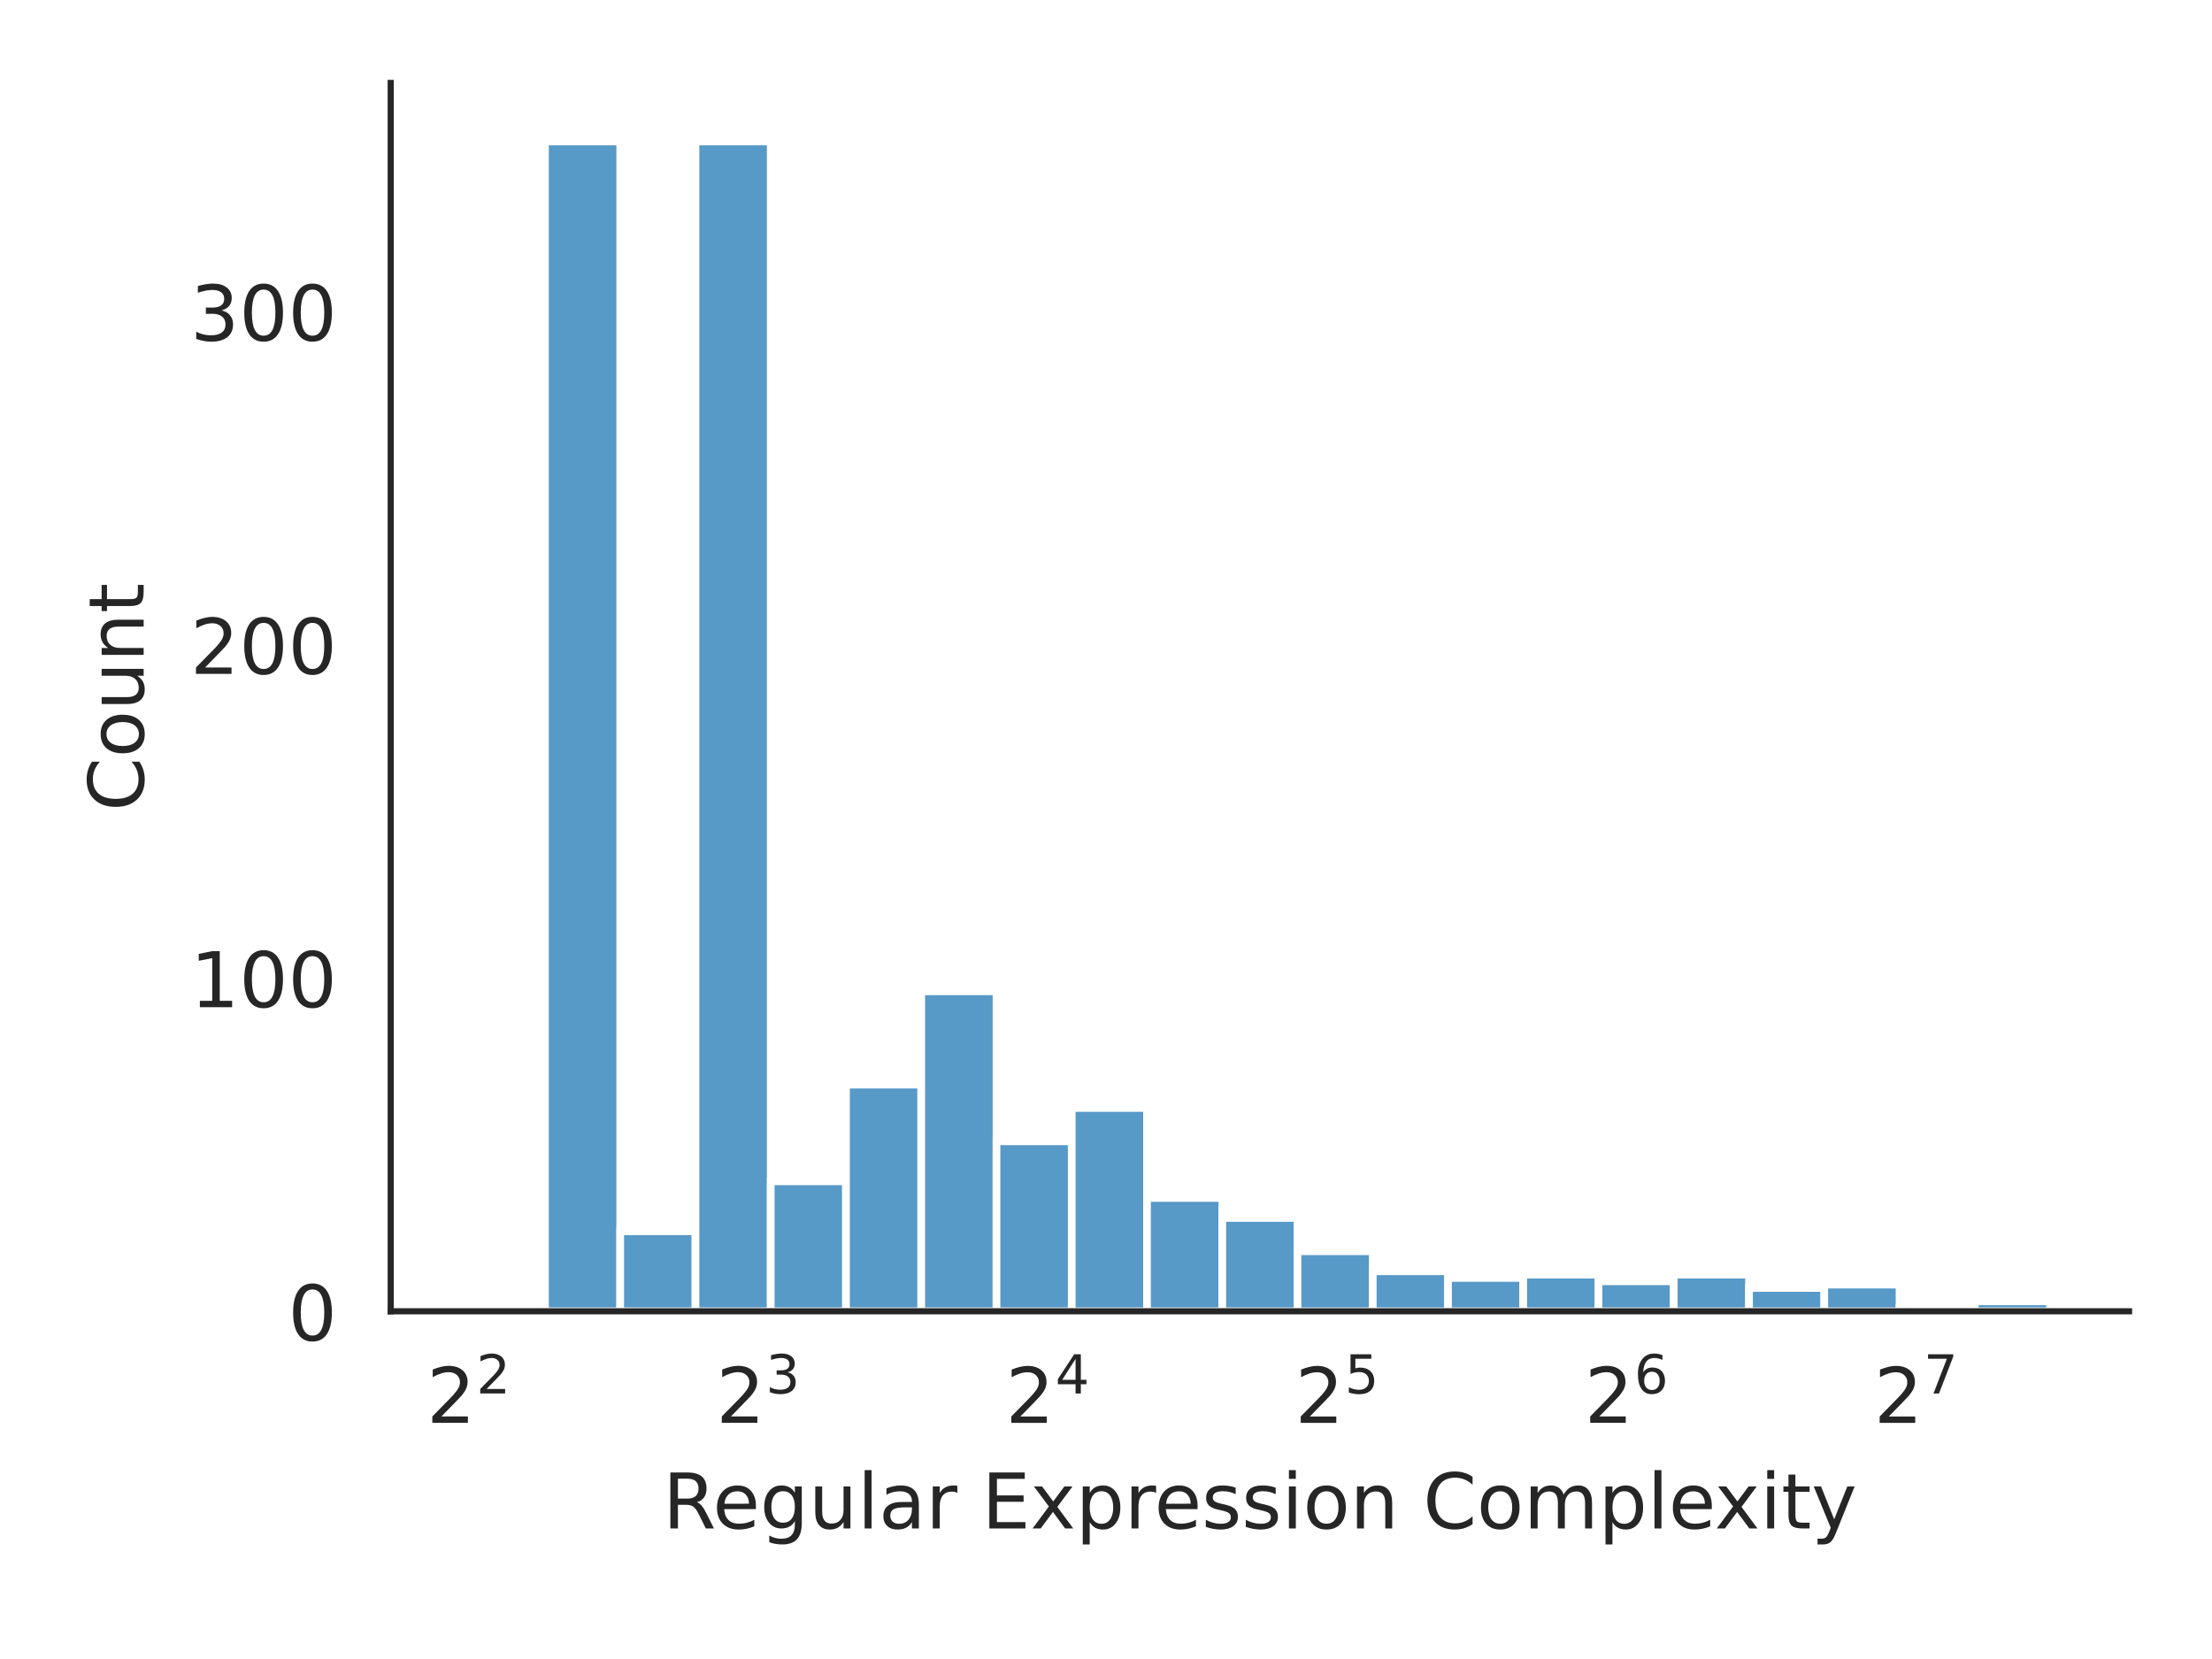
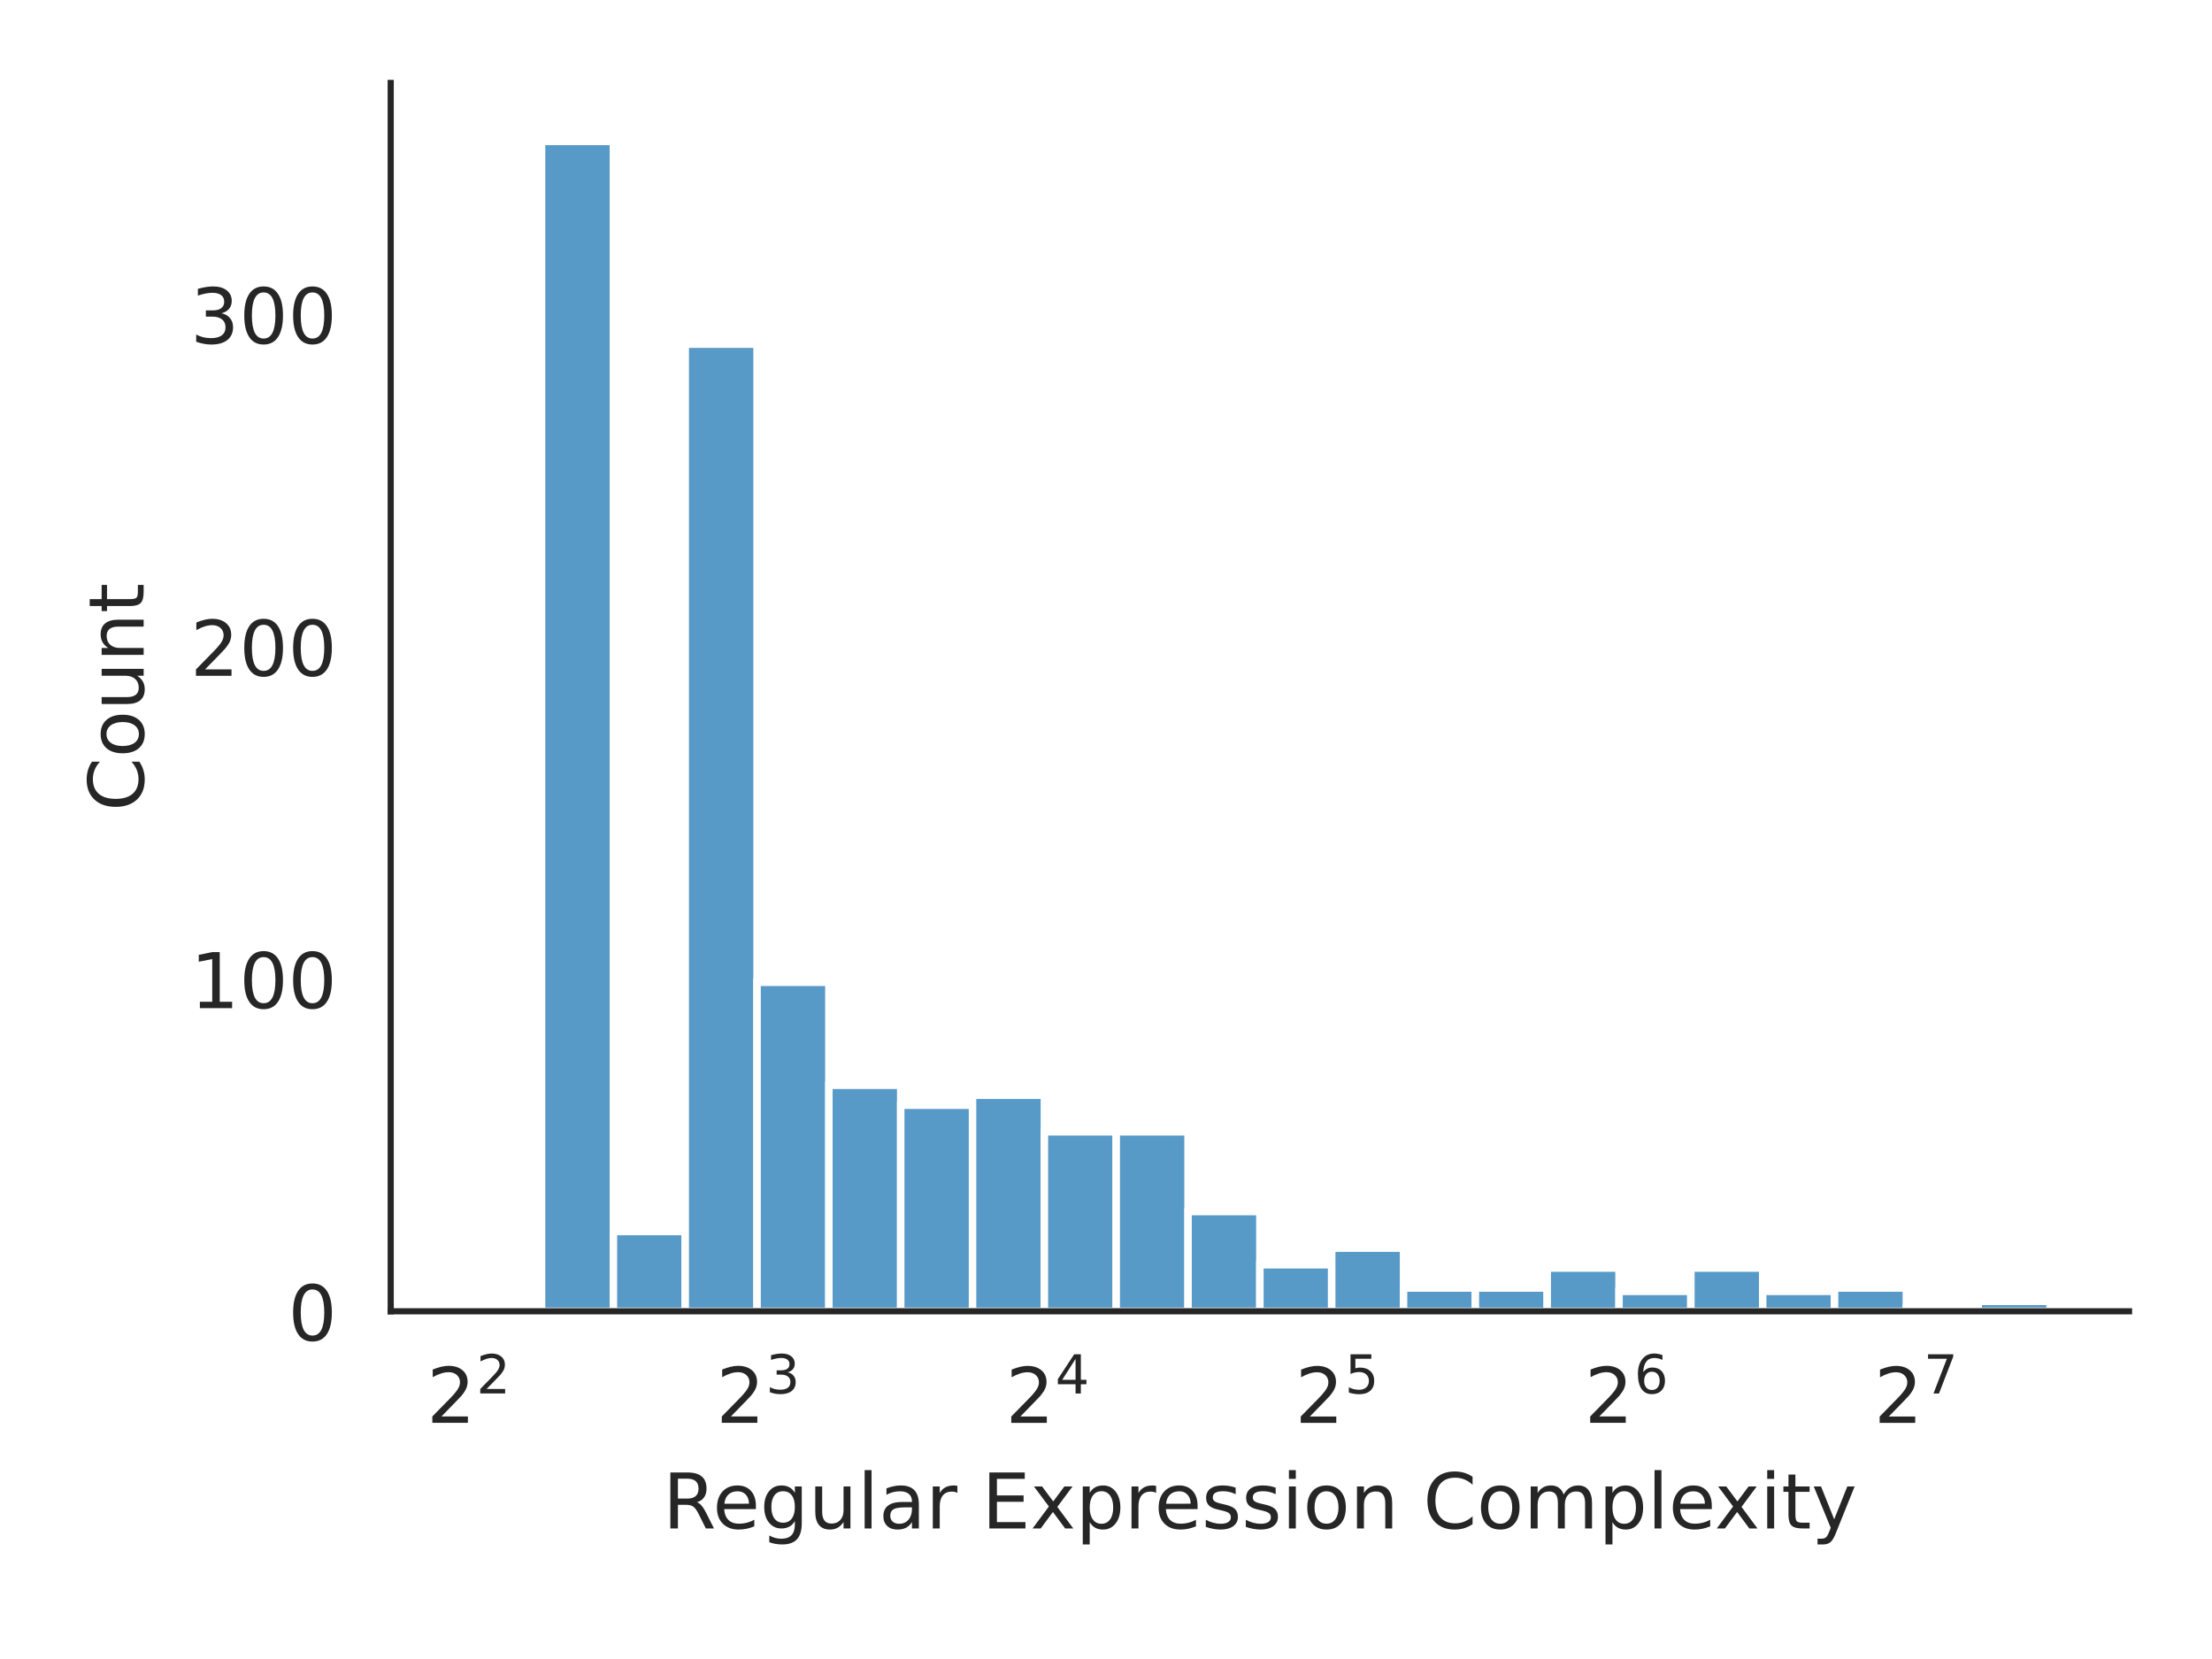
<svg xmlns="http://www.w3.org/2000/svg" xmlns:xlink="http://www.w3.org/1999/xlink" width="288pt" height="216pt" viewBox="0 0 288 216" version="1.1">
  <defs>
    <style type="text/css">*{stroke-linejoin: round; stroke-linecap: butt}</style>
  </defs>
  <g id="figure_1">
    <g id="patch_1">
      <path d="M 0 216  L 288 216  L 288 0  L 0 0  z " style="fill: #ffffff" />
    </g>
    <g id="axes_1">
      <g id="patch_2">
        <path d="M 50.87 170.728  L 277.2 170.728  L 277.2 10.8  L 50.87 10.8  z " style="fill: #ffffff" />
      </g>
      <g id="matplotlib.axis_1">
        <g id="xtick_1">
          <g id="text_1">
            <g style="fill: #262626" transform="translate(55.55773 185.3264)scale(0.1 -0.1)">
              <defs>
                <path id="DejaVuSans-32" d="M 1228 531  L 3431 531  L 3431 0  L 469 0  L 469 531  Q 828 903 1448 1529  Q 2069 2156 2228 2338  Q 2531 2678 2651 2914  Q 2772 3150 2772 3378  Q 2772 3750 2511 3984  Q 2250 4219 1831 4219  Q 1534 4219 1204 4116  Q 875 4013 500 3803  L 500 4441  Q 881 4594 1212 4672  Q 1544 4750 1819 4750  Q 2544 4750 2975 4387  Q 3406 4025 3406 3419  Q 3406 3131 3298 2873  Q 3191 2616 2906 2266  Q 2828 2175 2409 1742  Q 1991 1309 1228 531  z " transform="scale(0.015625)" />
              </defs>
              <use xlink:href="#DejaVuSans-32" transform="translate(0 0.765625)" />
              <use xlink:href="#DejaVuSans-32" transform="translate(64.58008 39.04688)scale(0.7)" />
            </g>
          </g>
        </g>
        <g id="xtick_2">
          <g id="text_2">
            <g style="fill: #262626" transform="translate(93.24563 185.3264)scale(0.1 -0.1)">
              <defs>
                <path id="DejaVuSans-33" d="M 2597 2516  Q 3050 2419 3304 2112  Q 3559 1806 3559 1356  Q 3559 666 3084 287  Q 2609 -91 1734 -91  Q 1441 -91 1130 -33  Q 819 25 488 141  L 488 750  Q 750 597 1062 519  Q 1375 441 1716 441  Q 2309 441 2620 675  Q 2931 909 2931 1356  Q 2931 1769 2642 2001  Q 2353 2234 1838 2234  L 1294 2234  L 1294 2753  L 1863 2753  Q 2328 2753 2575 2939  Q 2822 3125 2822 3475  Q 2822 3834 2567 4026  Q 2313 4219 1838 4219  Q 1578 4219 1281 4162  Q 984 4106 628 3988  L 628 4550  Q 988 4650 1302 4700  Q 1616 4750 1894 4750  Q 2613 4750 3031 4423  Q 3450 4097 3450 3541  Q 3450 3153 3228 2886  Q 3006 2619 2597 2516  z " transform="scale(0.015625)" />
              </defs>
              <use xlink:href="#DejaVuSans-32" transform="translate(0 0.765625)" />
              <use xlink:href="#DejaVuSans-33" transform="translate(64.58008 39.04688)scale(0.7)" />
            </g>
          </g>
        </g>
        <g id="xtick_3">
          <g id="text_3">
            <g style="fill: #262626" transform="translate(130.9335 185.3264)scale(0.1 -0.1)">
              <defs>
                <path id="DejaVuSans-34" d="M 2419 4116  L 825 1625  L 2419 1625  L 2419 4116  z M 2253 4666  L 3047 4666  L 3047 1625  L 3713 1625  L 3713 1100  L 3047 1100  L 3047 0  L 2419 0  L 2419 1100  L 313 1100  L 313 1709  L 2253 4666  z " transform="scale(0.015625)" />
              </defs>
              <use xlink:href="#DejaVuSans-32" transform="translate(0 0.684375)" />
              <use xlink:href="#DejaVuSans-34" transform="translate(64.58008 38.96563)scale(0.7)" />
            </g>
          </g>
        </g>
        <g id="xtick_4">
          <g id="text_4">
            <g style="fill: #262626" transform="translate(168.6214 185.3264)scale(0.1 -0.1)">
              <defs>
                <path id="DejaVuSans-35" d="M 691 4666  L 3169 4666  L 3169 4134  L 1269 4134  L 1269 2991  Q 1406 3038 1543 3061  Q 1681 3084 1819 3084  Q 2600 3084 3056 2656  Q 3513 2228 3513 1497  Q 3513 744 3044 326  Q 2575 -91 1722 -91  Q 1428 -91 1123 -41  Q 819 9 494 109  L 494 744  Q 775 591 1075 516  Q 1375 441 1709 441  Q 2250 441 2565 725  Q 2881 1009 2881 1497  Q 2881 1984 2565 2268  Q 2250 2553 1709 2553  Q 1456 2553 1204 2497  Q 953 2441 691 2322  L 691 4666  z " transform="scale(0.015625)" />
              </defs>
              <use xlink:href="#DejaVuSans-32" transform="translate(0 0.684375)" />
              <use xlink:href="#DejaVuSans-35" transform="translate(64.58008 38.96563)scale(0.7)" />
            </g>
          </g>
        </g>
        <g id="xtick_5">
          <g id="text_5">
            <g style="fill: #262626" transform="translate(206.3094 185.3264)scale(0.1 -0.1)">
              <defs>
                <path id="DejaVuSans-36" d="M 2113 2584  Q 1688 2584 1439 2293  Q 1191 2003 1191 1497  Q 1191 994 1439 701  Q 1688 409 2113 409  Q 2538 409 2786 701  Q 3034 994 3034 1497  Q 3034 2003 2786 2293  Q 2538 2584 2113 2584  z M 3366 4563  L 3366 3988  Q 3128 4100 2886 4159  Q 2644 4219 2406 4219  Q 1781 4219 1451 3797  Q 1122 3375 1075 2522  Q 1259 2794 1537 2939  Q 1816 3084 2150 3084  Q 2853 3084 3261 2657  Q 3669 2231 3669 1497  Q 3669 778 3244 343  Q 2819 -91 2113 -91  Q 1303 -91 875 529  Q 447 1150 447 2328  Q 447 3434 972 4092  Q 1497 4750 2381 4750  Q 2619 4750 2861 4703  Q 3103 4656 3366 4563  z " transform="scale(0.015625)" />
              </defs>
              <use xlink:href="#DejaVuSans-32" transform="translate(0 0.765625)" />
              <use xlink:href="#DejaVuSans-36" transform="translate(64.58008 39.04688)scale(0.7)" />
            </g>
          </g>
        </g>
        <g id="xtick_6">
          <g id="text_6">
            <g style="fill: #262626" transform="translate(243.9973 185.3264)scale(0.1 -0.1)">
              <defs>
                <path id="DejaVuSans-37" d="M 525 4666  L 3525 4666  L 3525 4397  L 1831 0  L 1172 0  L 2766 4134  L 525 4134  L 525 4666  z " transform="scale(0.015625)" />
              </defs>
              <use xlink:href="#DejaVuSans-32" transform="translate(0 0.684375)" />
              <use xlink:href="#DejaVuSans-37" transform="translate(64.58008 38.96563)scale(0.7)" />
            </g>
          </g>
        </g>
        <g id="text_7">
          <g style="fill: #262626" transform="translate(86.29906 199.0046)scale(0.1 -0.1)">
            <defs>
              <path id="DejaVuSans-52" d="M 2841 2188  Q 3044 2119 3236 1894  Q 3428 1669 3622 1275  L 4263 0  L 3584 0  L 2988 1197  Q 2756 1666 2539 1819  Q 2322 1972 1947 1972  L 1259 1972  L 1259 0  L 628 0  L 628 4666  L 2053 4666  Q 2853 4666 3247 4331  Q 3641 3997 3641 3322  Q 3641 2881 3436 2590  Q 3231 2300 2841 2188  z M 1259 4147  L 1259 2491  L 2053 2491  Q 2509 2491 2742 2702  Q 2975 2913 2975 3322  Q 2975 3731 2742 3939  Q 2509 4147 2053 4147  L 1259 4147  z " transform="scale(0.015625)" />
              <path id="DejaVuSans-65" d="M 3597 1894  L 3597 1613  L 953 1613  Q 991 1019 1311 708  Q 1631 397 2203 397  Q 2534 397 2845 478  Q 3156 559 3463 722  L 3463 178  Q 3153 47 2828 -22  Q 2503 -91 2169 -91  Q 1331 -91 842 396  Q 353 884 353 1716  Q 353 2575 817 3079  Q 1281 3584 2069 3584  Q 2775 3584 3186 3129  Q 3597 2675 3597 1894  z M 3022 2063  Q 3016 2534 2758 2815  Q 2500 3097 2075 3097  Q 1594 3097 1305 2825  Q 1016 2553 972 2059  L 3022 2063  z " transform="scale(0.015625)" />
              <path id="DejaVuSans-67" d="M 2906 1791  Q 2906 2416 2648 2759  Q 2391 3103 1925 3103  Q 1463 3103 1205 2759  Q 947 2416 947 1791  Q 947 1169 1205 825  Q 1463 481 1925 481  Q 2391 481 2648 825  Q 2906 1169 2906 1791  z M 3481 434  Q 3481 -459 3084 -895  Q 2688 -1331 1869 -1331  Q 1566 -1331 1297 -1286  Q 1028 -1241 775 -1147  L 775 -588  Q 1028 -725 1275 -790  Q 1522 -856 1778 -856  Q 2344 -856 2625 -561  Q 2906 -266 2906 331  L 2906 616  Q 2728 306 2450 153  Q 2172 0 1784 0  Q 1141 0 747 490  Q 353 981 353 1791  Q 353 2603 747 3093  Q 1141 3584 1784 3584  Q 2172 3584 2450 3431  Q 2728 3278 2906 2969  L 2906 3500  L 3481 3500  L 3481 434  z " transform="scale(0.015625)" />
              <path id="DejaVuSans-75" d="M 544 1381  L 544 3500  L 1119 3500  L 1119 1403  Q 1119 906 1312 657  Q 1506 409 1894 409  Q 2359 409 2629 706  Q 2900 1003 2900 1516  L 2900 3500  L 3475 3500  L 3475 0  L 2900 0  L 2900 538  Q 2691 219 2414 64  Q 2138 -91 1772 -91  Q 1169 -91 856 284  Q 544 659 544 1381  z M 1991 3584  L 1991 3584  z " transform="scale(0.015625)" />
              <path id="DejaVuSans-6c" d="M 603 4863  L 1178 4863  L 1178 0  L 603 0  L 603 4863  z " transform="scale(0.015625)" />
              <path id="DejaVuSans-61" d="M 2194 1759  Q 1497 1759 1228 1600  Q 959 1441 959 1056  Q 959 750 1161 570  Q 1363 391 1709 391  Q 2188 391 2477 730  Q 2766 1069 2766 1631  L 2766 1759  L 2194 1759  z M 3341 1997  L 3341 0  L 2766 0  L 2766 531  Q 2569 213 2275 61  Q 1981 -91 1556 -91  Q 1019 -91 701 211  Q 384 513 384 1019  Q 384 1609 779 1909  Q 1175 2209 1959 2209  L 2766 2209  L 2766 2266  Q 2766 2663 2505 2880  Q 2244 3097 1772 3097  Q 1472 3097 1187 3025  Q 903 2953 641 2809  L 641 3341  Q 956 3463 1253 3523  Q 1550 3584 1831 3584  Q 2591 3584 2966 3190  Q 3341 2797 3341 1997  z " transform="scale(0.015625)" />
              <path id="DejaVuSans-72" d="M 2631 2963  Q 2534 3019 2420 3045  Q 2306 3072 2169 3072  Q 1681 3072 1420 2755  Q 1159 2438 1159 1844  L 1159 0  L 581 0  L 581 3500  L 1159 3500  L 1159 2956  Q 1341 3275 1631 3429  Q 1922 3584 2338 3584  Q 2397 3584 2469 3576  Q 2541 3569 2628 3553  L 2631 2963  z " transform="scale(0.015625)" />
              <path id="DejaVuSans-20" transform="scale(0.015625)" />
              <path id="DejaVuSans-45" d="M 628 4666  L 3578 4666  L 3578 4134  L 1259 4134  L 1259 2753  L 3481 2753  L 3481 2222  L 1259 2222  L 1259 531  L 3634 531  L 3634 0  L 628 0  L 628 4666  z " transform="scale(0.015625)" />
              <path id="DejaVuSans-78" d="M 3513 3500  L 2247 1797  L 3578 0  L 2900 0  L 1881 1375  L 863 0  L 184 0  L 1544 1831  L 300 3500  L 978 3500  L 1906 2253  L 2834 3500  L 3513 3500  z " transform="scale(0.015625)" />
              <path id="DejaVuSans-70" d="M 1159 525  L 1159 -1331  L 581 -1331  L 581 3500  L 1159 3500  L 1159 2969  Q 1341 3281 1617 3432  Q 1894 3584 2278 3584  Q 2916 3584 3314 3078  Q 3713 2572 3713 1747  Q 3713 922 3314 415  Q 2916 -91 2278 -91  Q 1894 -91 1617 61  Q 1341 213 1159 525  z M 3116 1747  Q 3116 2381 2855 2742  Q 2594 3103 2138 3103  Q 1681 3103 1420 2742  Q 1159 2381 1159 1747  Q 1159 1113 1420 752  Q 1681 391 2138 391  Q 2594 391 2855 752  Q 3116 1113 3116 1747  z " transform="scale(0.015625)" />
              <path id="DejaVuSans-73" d="M 2834 3397  L 2834 2853  Q 2591 2978 2328 3040  Q 2066 3103 1784 3103  Q 1356 3103 1142 2972  Q 928 2841 928 2578  Q 928 2378 1081 2264  Q 1234 2150 1697 2047  L 1894 2003  Q 2506 1872 2764 1633  Q 3022 1394 3022 966  Q 3022 478 2636 193  Q 2250 -91 1575 -91  Q 1294 -91 989 -36  Q 684 19 347 128  L 347 722  Q 666 556 975 473  Q 1284 391 1588 391  Q 1994 391 2212 530  Q 2431 669 2431 922  Q 2431 1156 2273 1281  Q 2116 1406 1581 1522  L 1381 1569  Q 847 1681 609 1914  Q 372 2147 372 2553  Q 372 3047 722 3315  Q 1072 3584 1716 3584  Q 2034 3584 2315 3537  Q 2597 3491 2834 3397  z " transform="scale(0.015625)" />
              <path id="DejaVuSans-69" d="M 603 3500  L 1178 3500  L 1178 0  L 603 0  L 603 3500  z M 603 4863  L 1178 4863  L 1178 4134  L 603 4134  L 603 4863  z " transform="scale(0.015625)" />
              <path id="DejaVuSans-6f" d="M 1959 3097  Q 1497 3097 1228 2736  Q 959 2375 959 1747  Q 959 1119 1226 758  Q 1494 397 1959 397  Q 2419 397 2687 759  Q 2956 1122 2956 1747  Q 2956 2369 2687 2733  Q 2419 3097 1959 3097  z M 1959 3584  Q 2709 3584 3137 3096  Q 3566 2609 3566 1747  Q 3566 888 3137 398  Q 2709 -91 1959 -91  Q 1206 -91 779 398  Q 353 888 353 1747  Q 353 2609 779 3096  Q 1206 3584 1959 3584  z " transform="scale(0.015625)" />
              <path id="DejaVuSans-6e" d="M 3513 2113  L 3513 0  L 2938 0  L 2938 2094  Q 2938 2591 2744 2837  Q 2550 3084 2163 3084  Q 1697 3084 1428 2787  Q 1159 2491 1159 1978  L 1159 0  L 581 0  L 581 3500  L 1159 3500  L 1159 2956  Q 1366 3272 1645 3428  Q 1925 3584 2291 3584  Q 2894 3584 3203 3211  Q 3513 2838 3513 2113  z " transform="scale(0.015625)" />
              <path id="DejaVuSans-43" d="M 4122 4306  L 4122 3641  Q 3803 3938 3442 4084  Q 3081 4231 2675 4231  Q 1875 4231 1450 3742  Q 1025 3253 1025 2328  Q 1025 1406 1450 917  Q 1875 428 2675 428  Q 3081 428 3442 575  Q 3803 722 4122 1019  L 4122 359  Q 3791 134 3420 21  Q 3050 -91 2638 -91  Q 1578 -91 968 557  Q 359 1206 359 2328  Q 359 3453 968 4101  Q 1578 4750 2638 4750  Q 3056 4750 3426 4639  Q 3797 4528 4122 4306  z " transform="scale(0.015625)" />
              <path id="DejaVuSans-6d" d="M 3328 2828  Q 3544 3216 3844 3400  Q 4144 3584 4550 3584  Q 5097 3584 5394 3201  Q 5691 2819 5691 2113  L 5691 0  L 5113 0  L 5113 2094  Q 5113 2597 4934 2840  Q 4756 3084 4391 3084  Q 3944 3084 3684 2787  Q 3425 2491 3425 1978  L 3425 0  L 2847 0  L 2847 2094  Q 2847 2600 2669 2842  Q 2491 3084 2119 3084  Q 1678 3084 1418 2786  Q 1159 2488 1159 1978  L 1159 0  L 581 0  L 581 3500  L 1159 3500  L 1159 2956  Q 1356 3278 1631 3431  Q 1906 3584 2284 3584  Q 2666 3584 2933 3390  Q 3200 3197 3328 2828  z " transform="scale(0.015625)" />
              <path id="DejaVuSans-74" d="M 1172 4494  L 1172 3500  L 2356 3500  L 2356 3053  L 1172 3053  L 1172 1153  Q 1172 725 1289 603  Q 1406 481 1766 481  L 2356 481  L 2356 0  L 1766 0  Q 1100 0 847 248  Q 594 497 594 1153  L 594 3053  L 172 3053  L 172 3500  L 594 3500  L 594 4494  L 1172 4494  z " transform="scale(0.015625)" />
              <path id="DejaVuSans-79" d="M 2059 -325  Q 1816 -950 1584 -1140  Q 1353 -1331 966 -1331  L 506 -1331  L 506 -850  L 844 -850  Q 1081 -850 1212 -737  Q 1344 -625 1503 -206  L 1606 56  L 191 3500  L 800 3500  L 1894 763  L 2988 3500  L 3597 3500  L 2059 -325  z " transform="scale(0.015625)" />
            </defs>
            <use xlink:href="#DejaVuSans-52" />
            <use xlink:href="#DejaVuSans-65" x="64.982" />
            <use xlink:href="#DejaVuSans-67" x="126.506" />
            <use xlink:href="#DejaVuSans-75" x="189.982" />
            <use xlink:href="#DejaVuSans-6c" x="253.361" />
            <use xlink:href="#DejaVuSans-61" x="281.145" />
            <use xlink:href="#DejaVuSans-72" x="342.424" />
            <use xlink:href="#DejaVuSans-20" x="383.537" />
            <use xlink:href="#DejaVuSans-45" x="415.324" />
            <use xlink:href="#DejaVuSans-78" x="478.508" />
            <use xlink:href="#DejaVuSans-70" x="537.688" />
            <use xlink:href="#DejaVuSans-72" x="601.164" />
            <use xlink:href="#DejaVuSans-65" x="640.027" />
            <use xlink:href="#DejaVuSans-73" x="701.551" />
            <use xlink:href="#DejaVuSans-73" x="753.65" />
            <use xlink:href="#DejaVuSans-69" x="805.75" />
            <use xlink:href="#DejaVuSans-6f" x="833.533" />
            <use xlink:href="#DejaVuSans-6e" x="894.715" />
            <use xlink:href="#DejaVuSans-20" x="958.094" />
            <use xlink:href="#DejaVuSans-43" x="989.881" />
            <use xlink:href="#DejaVuSans-6f" x="1059.705" />
            <use xlink:href="#DejaVuSans-6d" x="1120.887" />
            <use xlink:href="#DejaVuSans-70" x="1218.299" />
            <use xlink:href="#DejaVuSans-6c" x="1281.775" />
            <use xlink:href="#DejaVuSans-65" x="1309.559" />
            <use xlink:href="#DejaVuSans-78" x="1369.332" />
            <use xlink:href="#DejaVuSans-69" x="1428.512" />
            <use xlink:href="#DejaVuSans-74" x="1456.295" />
            <use xlink:href="#DejaVuSans-79" x="1495.504" />
          </g>
        </g>
      </g>
      <g id="matplotlib.axis_2">
        <g id="ytick_1">
          <g id="text_8">
            <g style="fill: #262626" transform="translate(37.5075 174.5272)scale(0.1 -0.1)">
              <defs>
                <path id="DejaVuSans-30" d="M 2034 4250  Q 1547 4250 1301 3770  Q 1056 3291 1056 2328  Q 1056 1369 1301 889  Q 1547 409 2034 409  Q 2525 409 2770 889  Q 3016 1369 3016 2328  Q 3016 3291 2770 3770  Q 2525 4250 2034 4250  z M 2034 4750  Q 2819 4750 3233 4129  Q 3647 3509 3647 2328  Q 3647 1150 3233 529  Q 2819 -91 2034 -91  Q 1250 -91 836 529  Q 422 1150 422 2328  Q 422 3509 836 4129  Q 1250 4750 2034 4750  z " transform="scale(0.015625)" />
              </defs>
              <use xlink:href="#DejaVuSans-30" />
            </g>
          </g>
        </g>
        <g id="ytick_2">
          <g id="text_9">
-             <g style="fill: #262626" transform="translate(24.7825 131.1334)scale(0.1 -0.1)">
+             <g style="fill: #262626" transform="translate(24.7825 131.2567)scale(0.1 -0.1)">
              <defs>
                <path id="DejaVuSans-31" d="M 794 531  L 1825 531  L 1825 4091  L 703 3866  L 703 4441  L 1819 4666  L 2450 4666  L 2450 531  L 3481 531  L 3481 0  L 794 0  L 794 531  z " transform="scale(0.015625)" />
              </defs>
              <use xlink:href="#DejaVuSans-31" />
              <use xlink:href="#DejaVuSans-30" x="63.623" />
              <use xlink:href="#DejaVuSans-30" x="127.246" />
            </g>
          </g>
        </g>
        <g id="ytick_3">
          <g id="text_10">
-             <g style="fill: #262626" transform="translate(24.7825 87.73954)scale(0.1 -0.1)">
+             <g style="fill: #262626" transform="translate(24.7825 87.98609)scale(0.1 -0.1)">
              <use xlink:href="#DejaVuSans-32" />
              <use xlink:href="#DejaVuSans-30" x="63.623" />
              <use xlink:href="#DejaVuSans-30" x="127.246" />
            </g>
          </g>
        </g>
        <g id="ytick_4">
          <g id="text_11">
-             <g style="fill: #262626" transform="translate(24.7825 44.3457)scale(0.1 -0.1)">
+             <g style="fill: #262626" transform="translate(24.7825 44.71553)scale(0.1 -0.1)">
              <use xlink:href="#DejaVuSans-33" />
              <use xlink:href="#DejaVuSans-30" x="63.623" />
              <use xlink:href="#DejaVuSans-30" x="127.246" />
            </g>
          </g>
        </g>
        <g id="text_12">
          <g style="fill: #262626" transform="translate(18.70281 105.6124)rotate(-90)scale(0.1 -0.1)">
            <use xlink:href="#DejaVuSans-43" />
            <use xlink:href="#DejaVuSans-6f" x="69.824" />
            <use xlink:href="#DejaVuSans-75" x="131.006" />
            <use xlink:href="#DejaVuSans-6e" x="194.385" />
            <use xlink:href="#DejaVuSans-74" x="257.764" />
          </g>
        </g>
      </g>
      <g id="patch_3">
-         <path d="M 61.158 170.728  L 70.956 170.728  L 70.956 169.86  L 61.158 169.86  z " clip-path="url(#p58f02df5b8)" style="fill: #1f77b4; fill-opacity: 0.75; stroke: #ffffff; stroke-linejoin: miter" />
+         <path d="M 61.158 170.728  L 70.51 170.728  L 70.51 169.863  L 61.158 169.863  z " clip-path="url(#p58f02df5b8)" style="fill: #1f77b4; fill-opacity: 0.75; stroke: #ffffff; stroke-width: 0.974; stroke-linejoin: miter" />
      </g>
      <g id="patch_4">
-         <path d="M 70.956 170.728  L 80.753 170.728  L 80.753 18.416  L 70.956 18.416  z " clip-path="url(#p58f02df5b8)" style="fill: #1f77b4; fill-opacity: 0.75; stroke: #ffffff; stroke-linejoin: miter" />
+         <path d="M 70.51 170.728  L 79.863 170.728  L 79.863 18.416  L 70.51 18.416  z " clip-path="url(#p58f02df5b8)" style="fill: #1f77b4; fill-opacity: 0.75; stroke: #ffffff; stroke-width: 0.974; stroke-linejoin: miter" />
      </g>
      <g id="patch_5">
-         <path d="M 80.753 170.728  L 90.551 170.728  L 90.551 160.313  L 80.753 160.313  z " clip-path="url(#p58f02df5b8)" style="fill: #1f77b4; fill-opacity: 0.75; stroke: #ffffff; stroke-linejoin: miter" />
+         <path d="M 79.863 170.728  L 89.215 170.728  L 89.215 160.343  L 79.863 160.343  z " clip-path="url(#p58f02df5b8)" style="fill: #1f77b4; fill-opacity: 0.75; stroke: #ffffff; stroke-width: 0.974; stroke-linejoin: miter" />
      </g>
      <g id="patch_6">
-         <path d="M 90.551 170.728  L 100.349 170.728  L 100.349 18.416  L 90.551 18.416  z " clip-path="url(#p58f02df5b8)" style="fill: #1f77b4; fill-opacity: 0.75; stroke: #ffffff; stroke-linejoin: miter" />
+         <path d="M 89.215 170.728  L 98.568 170.728  L 98.568 44.811  L 89.215 44.811  z " clip-path="url(#p58f02df5b8)" style="fill: #1f77b4; fill-opacity: 0.75; stroke: #ffffff; stroke-width: 0.974; stroke-linejoin: miter" />
      </g>
      <g id="patch_7">
-         <path d="M 100.349 170.728  L 110.147 170.728  L 110.147 153.804  L 100.349 153.804  z " clip-path="url(#p58f02df5b8)" style="fill: #1f77b4; fill-opacity: 0.75; stroke: #ffffff; stroke-linejoin: miter" />
+         <path d="M 98.568 170.728  L 107.92 170.728  L 107.92 127.89  L 98.568 127.89  z " clip-path="url(#p58f02df5b8)" style="fill: #1f77b4; fill-opacity: 0.75; stroke: #ffffff; stroke-width: 0.974; stroke-linejoin: miter" />
      </g>
      <g id="patch_8">
-         <path d="M 110.147 170.728  L 119.945 170.728  L 119.945 141.22  L 110.147 141.22  z " clip-path="url(#p58f02df5b8)" style="fill: #1f77b4; fill-opacity: 0.75; stroke: #ffffff; stroke-linejoin: miter" />
+         <path d="M 107.92 170.728  L 117.273 170.728  L 117.273 141.304  L 107.92 141.304  z " clip-path="url(#p58f02df5b8)" style="fill: #1f77b4; fill-opacity: 0.75; stroke: #ffffff; stroke-width: 0.974; stroke-linejoin: miter" />
      </g>
      <g id="patch_9">
-         <path d="M 119.945 170.728  L 129.743 170.728  L 129.743 129.07  L 119.945 129.07  z " clip-path="url(#p58f02df5b8)" style="fill: #1f77b4; fill-opacity: 0.75; stroke: #ffffff; stroke-linejoin: miter" />
+         <path d="M 117.273 170.728  L 126.625 170.728  L 126.625 143.9  L 117.273 143.9  z " clip-path="url(#p58f02df5b8)" style="fill: #1f77b4; fill-opacity: 0.75; stroke: #ffffff; stroke-width: 0.974; stroke-linejoin: miter" />
      </g>
      <g id="patch_10">
-         <path d="M 129.743 170.728  L 139.54 170.728  L 139.54 148.597  L 129.743 148.597  z " clip-path="url(#p58f02df5b8)" style="fill: #1f77b4; fill-opacity: 0.75; stroke: #ffffff; stroke-linejoin: miter" />
+         <path d="M 126.625 170.728  L 135.978 170.728  L 135.978 142.602  L 126.625 142.602  z " clip-path="url(#p58f02df5b8)" style="fill: #1f77b4; fill-opacity: 0.75; stroke: #ffffff; stroke-width: 0.974; stroke-linejoin: miter" />
      </g>
      <g id="patch_11">
-         <path d="M 139.54 170.728  L 149.338 170.728  L 149.338 144.258  L 139.54 144.258  z " clip-path="url(#p58f02df5b8)" style="fill: #1f77b4; fill-opacity: 0.75; stroke: #ffffff; stroke-linejoin: miter" />
+         <path d="M 135.978 170.728  L 145.33 170.728  L 145.33 147.362  L 135.978 147.362  z " clip-path="url(#p58f02df5b8)" style="fill: #1f77b4; fill-opacity: 0.75; stroke: #ffffff; stroke-width: 0.974; stroke-linejoin: miter" />
      </g>
      <g id="patch_12">
-         <path d="M 149.338 170.728  L 159.136 170.728  L 159.136 155.974  L 149.338 155.974  z " clip-path="url(#p58f02df5b8)" style="fill: #1f77b4; fill-opacity: 0.75; stroke: #ffffff; stroke-linejoin: miter" />
+         <path d="M 145.33 170.728  L 154.683 170.728  L 154.683 147.362  L 145.33 147.362  z " clip-path="url(#p58f02df5b8)" style="fill: #1f77b4; fill-opacity: 0.75; stroke: #ffffff; stroke-width: 0.974; stroke-linejoin: miter" />
      </g>
      <g id="patch_13">
-         <path d="M 159.136 170.728  L 168.934 170.728  L 168.934 158.578  L 159.136 158.578  z " clip-path="url(#p58f02df5b8)" style="fill: #1f77b4; fill-opacity: 0.75; stroke: #ffffff; stroke-linejoin: miter" />
+         <path d="M 154.683 170.728  L 164.035 170.728  L 164.035 157.747  L 154.683 157.747  z " clip-path="url(#p58f02df5b8)" style="fill: #1f77b4; fill-opacity: 0.75; stroke: #ffffff; stroke-width: 0.974; stroke-linejoin: miter" />
      </g>
      <g id="patch_14">
-         <path d="M 168.934 170.728  L 178.732 170.728  L 178.732 162.917  L 168.934 162.917  z " clip-path="url(#p58f02df5b8)" style="fill: #1f77b4; fill-opacity: 0.75; stroke: #ffffff; stroke-linejoin: miter" />
+         <path d="M 164.035 170.728  L 173.387 170.728  L 173.387 164.67  L 164.035 164.67  z " clip-path="url(#p58f02df5b8)" style="fill: #1f77b4; fill-opacity: 0.75; stroke: #ffffff; stroke-width: 0.974; stroke-linejoin: miter" />
      </g>
      <g id="patch_15">
-         <path d="M 178.732 170.728  L 188.53 170.728  L 188.53 165.521  L 178.732 165.521  z " clip-path="url(#p58f02df5b8)" style="fill: #1f77b4; fill-opacity: 0.75; stroke: #ffffff; stroke-linejoin: miter" />
+         <path d="M 173.387 170.728  L 182.74 170.728  L 182.74 162.507  L 173.387 162.507  z " clip-path="url(#p58f02df5b8)" style="fill: #1f77b4; fill-opacity: 0.75; stroke: #ffffff; stroke-width: 0.974; stroke-linejoin: miter" />
      </g>
      <g id="patch_16">
-         <path d="M 188.53 170.728  L 198.327 170.728  L 198.327 166.389  L 188.53 166.389  z " clip-path="url(#p58f02df5b8)" style="fill: #1f77b4; fill-opacity: 0.75; stroke: #ffffff; stroke-linejoin: miter" />
+         <path d="M 182.74 170.728  L 192.092 170.728  L 192.092 167.699  L 182.74 167.699  z " clip-path="url(#p58f02df5b8)" style="fill: #1f77b4; fill-opacity: 0.75; stroke: #ffffff; stroke-width: 0.974; stroke-linejoin: miter" />
      </g>
      <g id="patch_17">
-         <path d="M 198.327 170.728  L 208.125 170.728  L 208.125 165.955  L 198.327 165.955  z " clip-path="url(#p58f02df5b8)" style="fill: #1f77b4; fill-opacity: 0.75; stroke: #ffffff; stroke-linejoin: miter" />
+         <path d="M 192.092 170.728  L 201.445 170.728  L 201.445 167.699  L 192.092 167.699  z " clip-path="url(#p58f02df5b8)" style="fill: #1f77b4; fill-opacity: 0.75; stroke: #ffffff; stroke-width: 0.974; stroke-linejoin: miter" />
      </g>
      <g id="patch_18">
-         <path d="M 208.125 170.728  L 217.923 170.728  L 217.923 166.823  L 208.125 166.823  z " clip-path="url(#p58f02df5b8)" style="fill: #1f77b4; fill-opacity: 0.75; stroke: #ffffff; stroke-linejoin: miter" />
+         <path d="M 201.445 170.728  L 210.797 170.728  L 210.797 165.103  L 201.445 165.103  z " clip-path="url(#p58f02df5b8)" style="fill: #1f77b4; fill-opacity: 0.75; stroke: #ffffff; stroke-width: 0.974; stroke-linejoin: miter" />
      </g>
      <g id="patch_19">
-         <path d="M 217.923 170.728  L 227.721 170.728  L 227.721 165.955  L 217.923 165.955  z " clip-path="url(#p58f02df5b8)" style="fill: #1f77b4; fill-opacity: 0.75; stroke: #ffffff; stroke-linejoin: miter" />
+         <path d="M 210.797 170.728  L 220.15 170.728  L 220.15 168.132  L 210.797 168.132  z " clip-path="url(#p58f02df5b8)" style="fill: #1f77b4; fill-opacity: 0.75; stroke: #ffffff; stroke-width: 0.974; stroke-linejoin: miter" />
      </g>
      <g id="patch_20">
-         <path d="M 227.721 170.728  L 237.519 170.728  L 237.519 167.69  L 227.721 167.69  z " clip-path="url(#p58f02df5b8)" style="fill: #1f77b4; fill-opacity: 0.75; stroke: #ffffff; stroke-linejoin: miter" />
+         <path d="M 220.15 170.728  L 229.502 170.728  L 229.502 165.103  L 220.15 165.103  z " clip-path="url(#p58f02df5b8)" style="fill: #1f77b4; fill-opacity: 0.75; stroke: #ffffff; stroke-width: 0.974; stroke-linejoin: miter" />
      </g>
      <g id="patch_21">
-         <path d="M 237.519 170.728  L 247.317 170.728  L 247.317 167.256  L 237.519 167.256  z " clip-path="url(#p58f02df5b8)" style="fill: #1f77b4; fill-opacity: 0.75; stroke: #ffffff; stroke-linejoin: miter" />
+         <path d="M 229.502 170.728  L 238.855 170.728  L 238.855 168.132  L 229.502 168.132  z " clip-path="url(#p58f02df5b8)" style="fill: #1f77b4; fill-opacity: 0.75; stroke: #ffffff; stroke-width: 0.974; stroke-linejoin: miter" />
      </g>
      <g id="patch_22">
-         <path d="M 247.317 170.728  L 257.114 170.728  L 257.114 170.294  L 247.317 170.294  z " clip-path="url(#p58f02df5b8)" style="fill: #1f77b4; fill-opacity: 0.75; stroke: #ffffff; stroke-linejoin: miter" />
+         <path d="M 238.855 170.728  L 248.207 170.728  L 248.207 167.699  L 238.855 167.699  z " clip-path="url(#p58f02df5b8)" style="fill: #1f77b4; fill-opacity: 0.75; stroke: #ffffff; stroke-width: 0.974; stroke-linejoin: miter" />
      </g>
      <g id="patch_23">
-         <path d="M 257.114 170.728  L 266.912 170.728  L 266.912 169.426  L 257.114 169.426  z " clip-path="url(#p58f02df5b8)" style="fill: #1f77b4; fill-opacity: 0.75; stroke: #ffffff; stroke-linejoin: miter" />
+         <path d="M 248.207 170.728  L 257.56 170.728  L 257.56 170.295  L 248.207 170.295  z " clip-path="url(#p58f02df5b8)" style="fill: #1f77b4; fill-opacity: 0.75; stroke: #ffffff; stroke-width: 0.974; stroke-linejoin: miter" />
      </g>
      <g id="patch_24">
+         <path d="M 257.56 170.728  L 266.912 170.728  L 266.912 169.43  L 257.56 169.43  z " clip-path="url(#p58f02df5b8)" style="fill: #1f77b4; fill-opacity: 0.75; stroke: #ffffff; stroke-width: 0.974; stroke-linejoin: miter" />
+       </g>
+       <g id="patch_25">
        <path d="M 50.87 170.728  L 50.87 10.8  " style="fill: none; stroke: #262626; stroke-width: 0.8; stroke-linejoin: miter; stroke-linecap: square" />
      </g>
-       <g id="patch_25">
+       <g id="patch_26">
        <path d="M 50.87 170.728  L 277.2 170.728  " style="fill: none; stroke: #262626; stroke-width: 0.8; stroke-linejoin: miter; stroke-linecap: square" />
      </g>
    </g>
  </g>
  <defs>
    <clipPath id="p58f02df5b8">
      <rect x="50.87" y="10.8" width="226.33" height="159.928" />
    </clipPath>
  </defs>
</svg>
